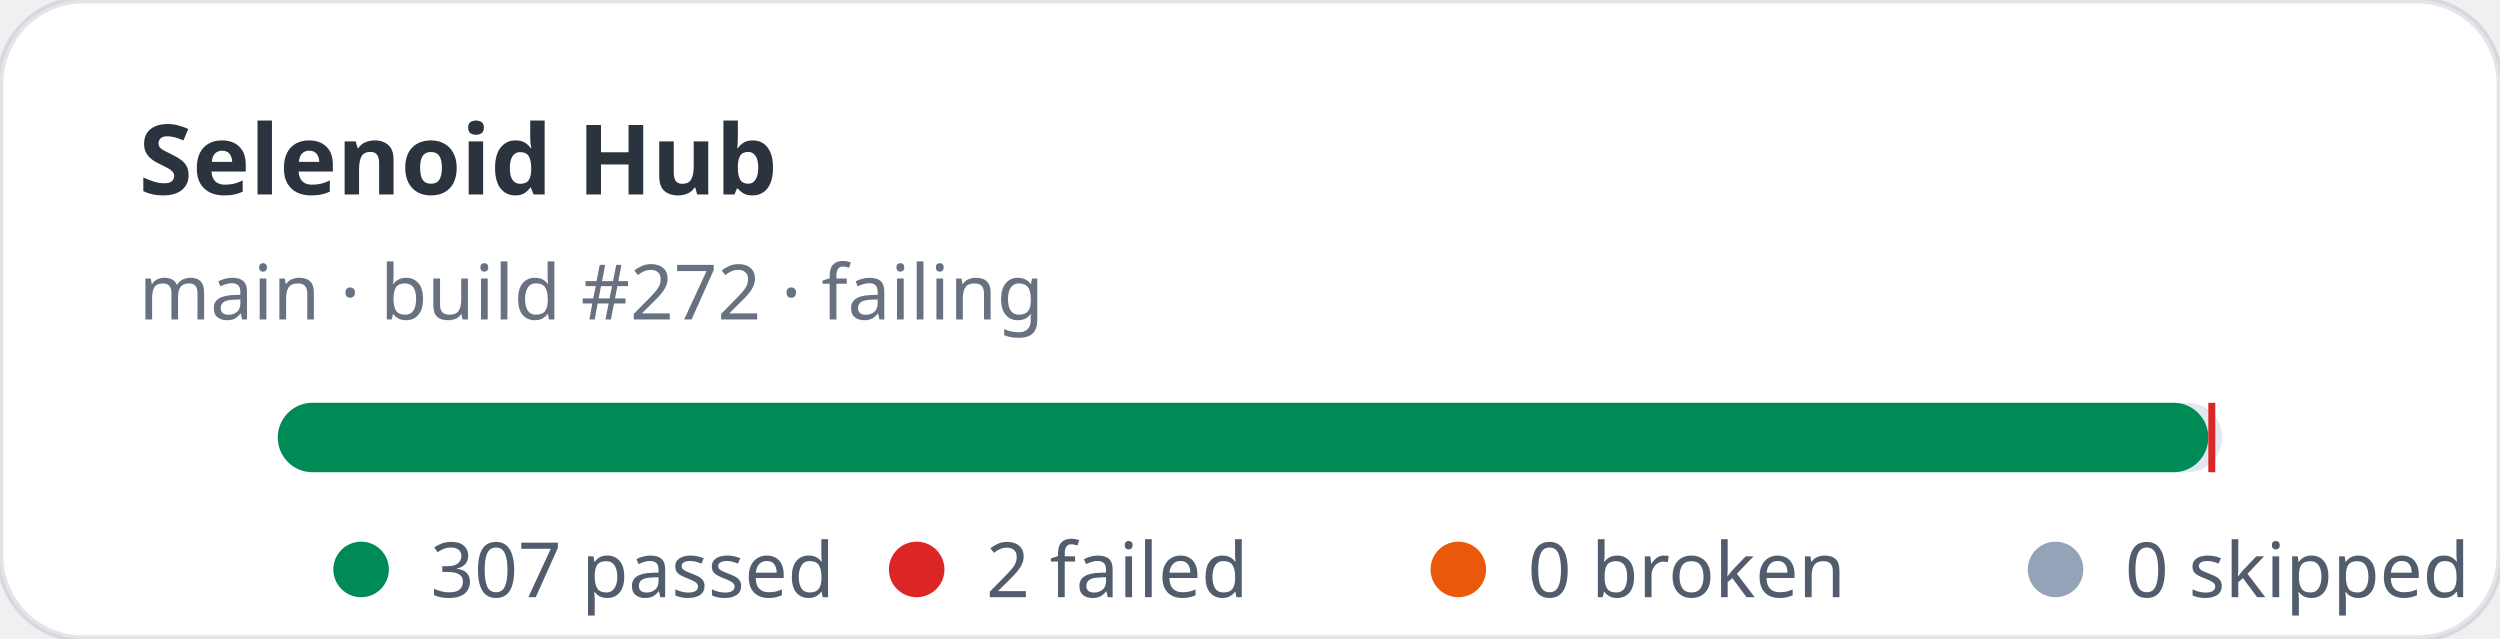
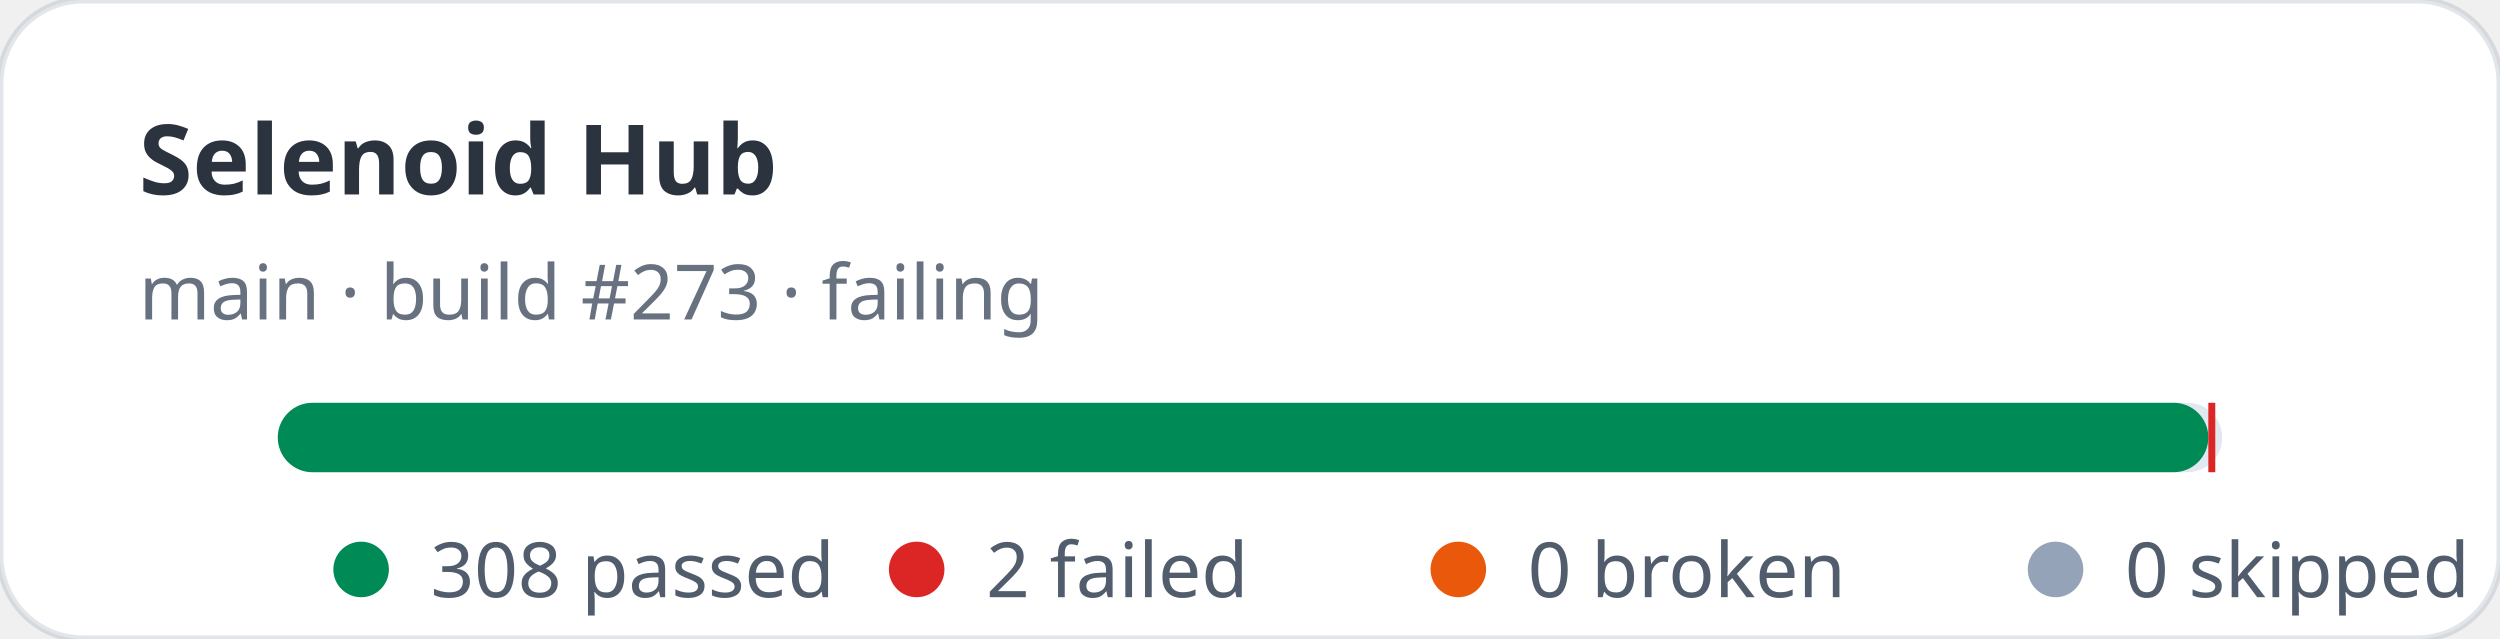
- <svg xmlns="http://www.w3.org/2000/svg" width="360" height="92" viewBox="0 0 360 92" role="img" aria-label="Selenoid Hub stats: 307 passed, 2 failed">
+ <svg xmlns="http://www.w3.org/2000/svg" width="360" height="92" viewBox="0 0 360 92" role="img" aria-label="Selenoid Hub stats: 308 passed, 2 failed">
  <rect width="360" height="92" rx="12" fill="#ffffff" stroke="rgba(11,48,86,0.12)" />
  <text x="20" y="28" fill="rgba(1,10,24,0.83)" font-family="ui-sans-serif,system-ui,sans-serif" font-size="14" font-weight="700">Selenoid Hub</text>
-   <text x="20" y="46" fill="rgba(2,19,44,0.6)" font-family="ui-sans-serif,system-ui,sans-serif" font-size="11">main · build #272 · failing</text>
+   <text x="20" y="46" fill="rgba(2,19,44,0.6)" font-family="ui-sans-serif,system-ui,sans-serif" font-size="11">main · build #273 · failing</text>
  <rect x="40" y="58" width="280" height="10" rx="5" fill="#e2e8f0" />
  <rect x="40" y="58" width="278" height="10" rx="5" fill="#008a56" />
  <rect x="318" y="58" width="1" height="10" fill="#dc2626" />
  <g font-family="ui-sans-serif,system-ui,sans-serif" font-size="11" fill="rgba(1,18,40,0.68)">
    <circle cx="52" cy="82" r="4" fill="#008a56" />
-     <text x="62" y="86">307 passed</text>
+     <text x="62" y="86">308 passed</text>
    <circle cx="132" cy="82" r="4" fill="#dc2626" />
    <text x="142" y="86">2 failed</text>
    <circle cx="210" cy="82" r="4" fill="#ea580c" />
    <text x="220" y="86">0 broken</text>
    <circle cx="296" cy="82" r="4" fill="#94a3b8" />
    <text x="306" y="86">0 skipped</text>
  </g>
</svg>
